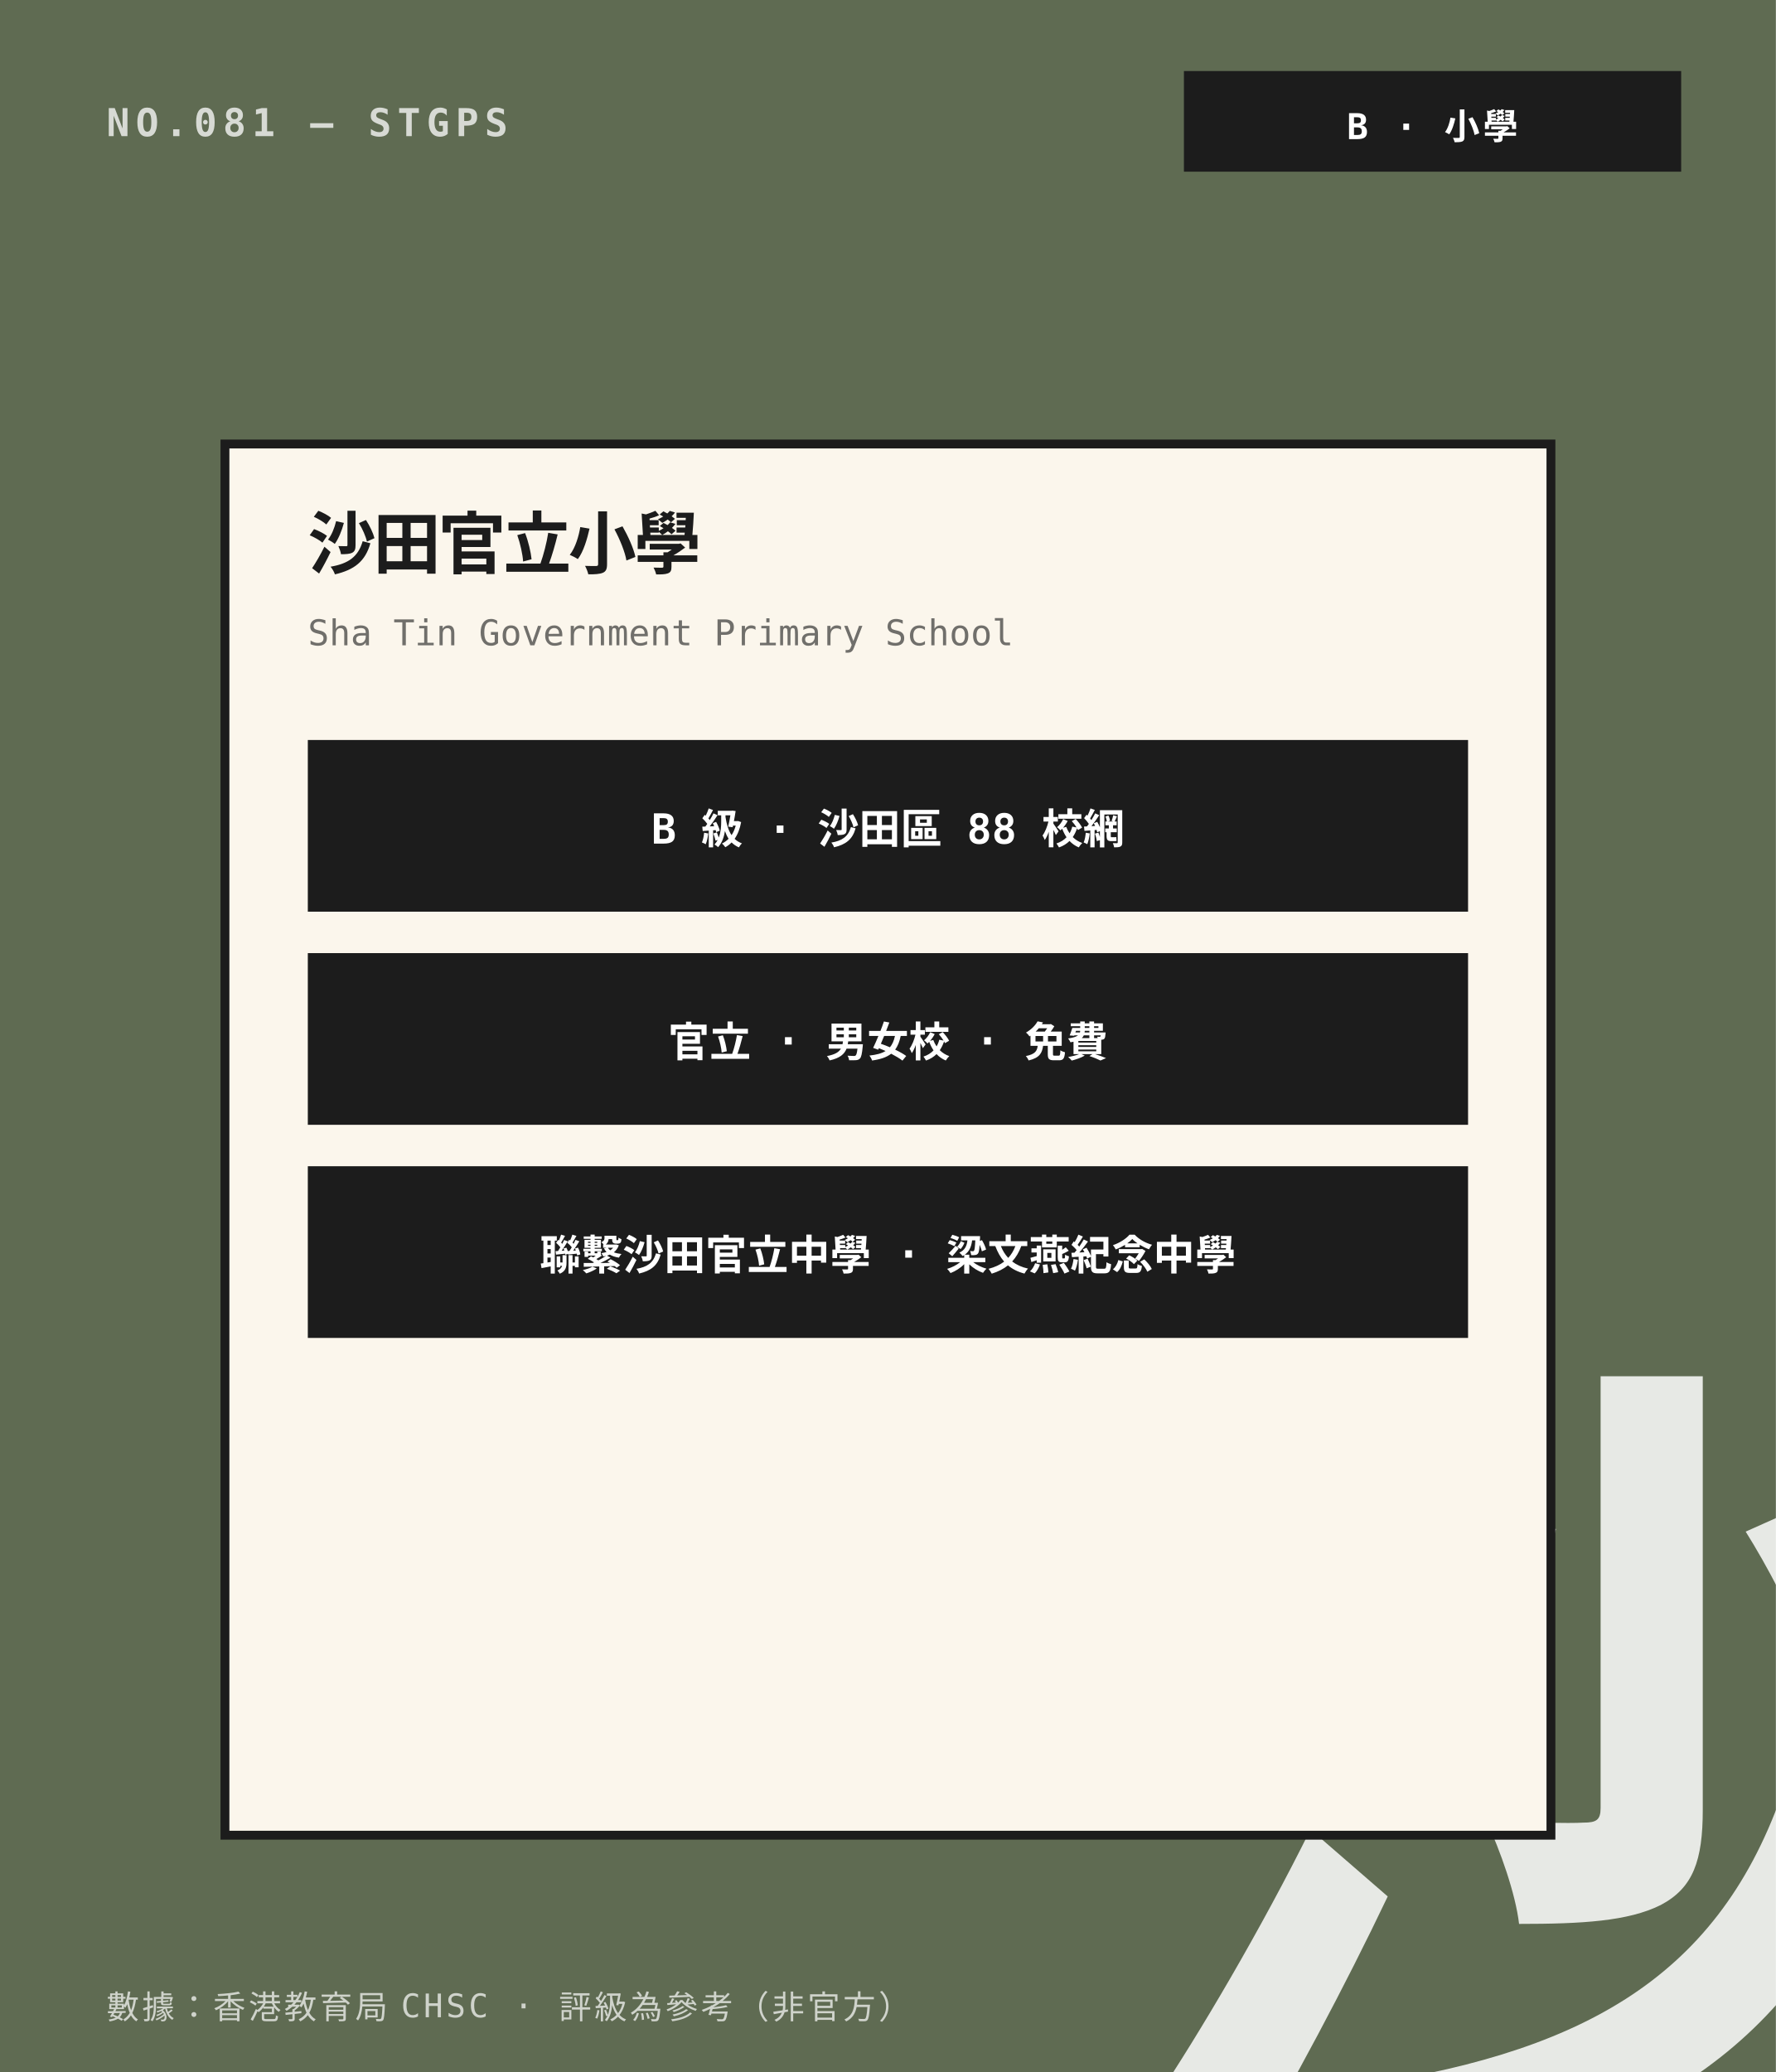
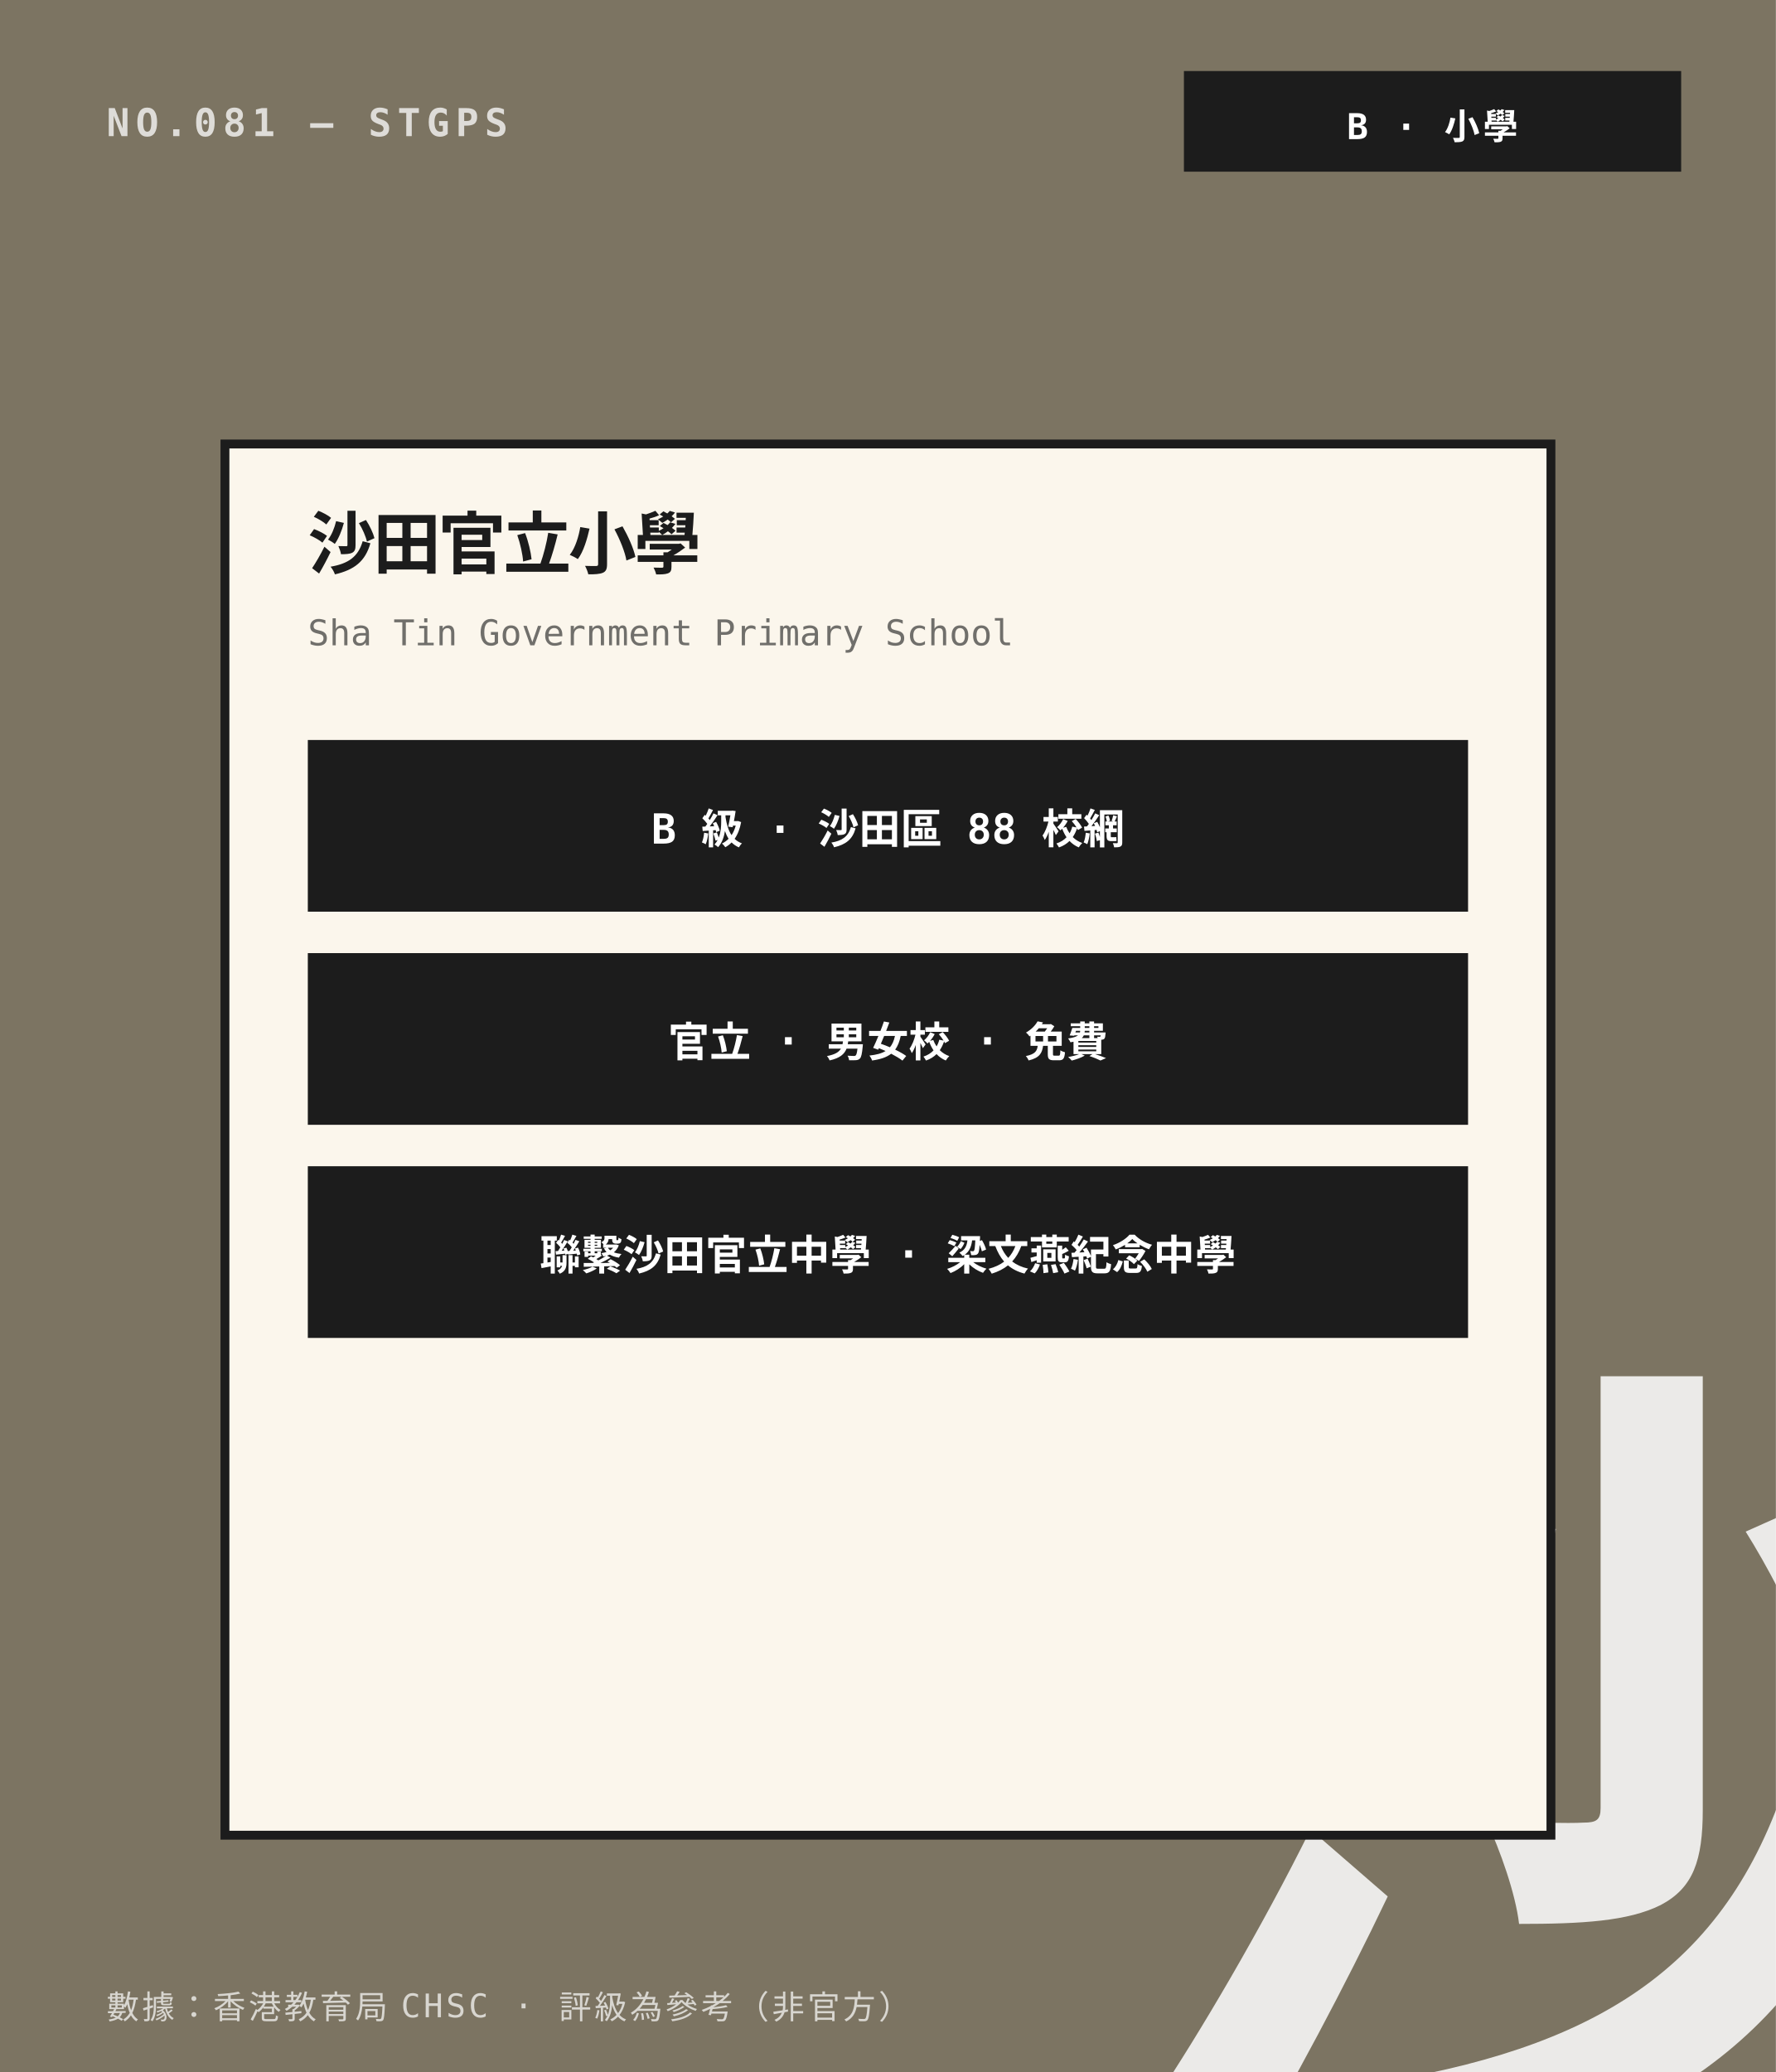
<svg xmlns="http://www.w3.org/2000/svg" width="600" height="700" viewBox="0 0 600 700">
-   <rect width="600" height="700" fill="#5F6B52" />
+   <rect width="600" height="700" fill="#7C7462" />
  <rect x="400" y="24" width="168" height="34" fill="#1C1C1C" />
  <text x="484" y="47" text-anchor="middle" font-family="ui-monospace, Menlo, monospace" font-size="12" font-weight="800" fill="#FFFFFF" letter-spacing="1">B · 小學</text>
  <text x="372" y="710" font-family="Georgia, 'Times New Roman', serif" font-size="290" font-weight="800" fill="rgba(255,255,255,.85)" letter-spacing="-16">沙</text>
  <text x="36" y="46" font-family="ui-monospace, Menlo, monospace" font-size="13" font-weight="600" fill="rgba(255,255,255,.75)" letter-spacing="2">NO.081 — STGPS</text>
  <rect x="76" y="150" width="448" height="470" fill="#FBF6EC" stroke="#1C1C1C" stroke-width="3" />
  <text x="104" y="192" font-family="Georgia, 'Times New Roman', serif" font-size="23" font-weight="800" fill="#1C1C1C" letter-spacing="-1">沙田官立小學</text>
  <text x="104" y="218" font-family="ui-monospace, Menlo, monospace" font-size="12" fill="rgba(28,28,28,.62)">Sha Tin Government Primary School</text>
  <rect x="104" y="250" width="392" height="58" fill="#1C1C1C" />
  <text x="300" y="285" text-anchor="middle" font-family="ui-monospace, Menlo, monospace" font-size="14" font-weight="800" fill="#FFFFFF">B 級 · 沙田區 88 校網</text>
  <rect x="104" y="322" width="392" height="58" fill="#1C1C1C" />
  <text x="300" y="357" text-anchor="middle" font-family="ui-monospace, Menlo, monospace" font-size="14" font-weight="800" fill="#FFFFFF">官立 · 男女校 · 免費</text>
  <rect x="104" y="394" width="392" height="58" fill="#1C1C1C" />
  <text x="300" y="429" text-anchor="middle" font-family="ui-monospace, Menlo, monospace" font-size="14" font-weight="800" fill="#FFFFFF">聯繫沙田官立中學 · 梁文燕紀念中學</text>
  <text x="36" y="682" font-family="ui-monospace, Menlo, monospace" font-size="11" fill="rgba(255,255,255,.7)" letter-spacing="1">數據：香港教育局 CHSC · 評級為參考（非官方）</text>
</svg>
